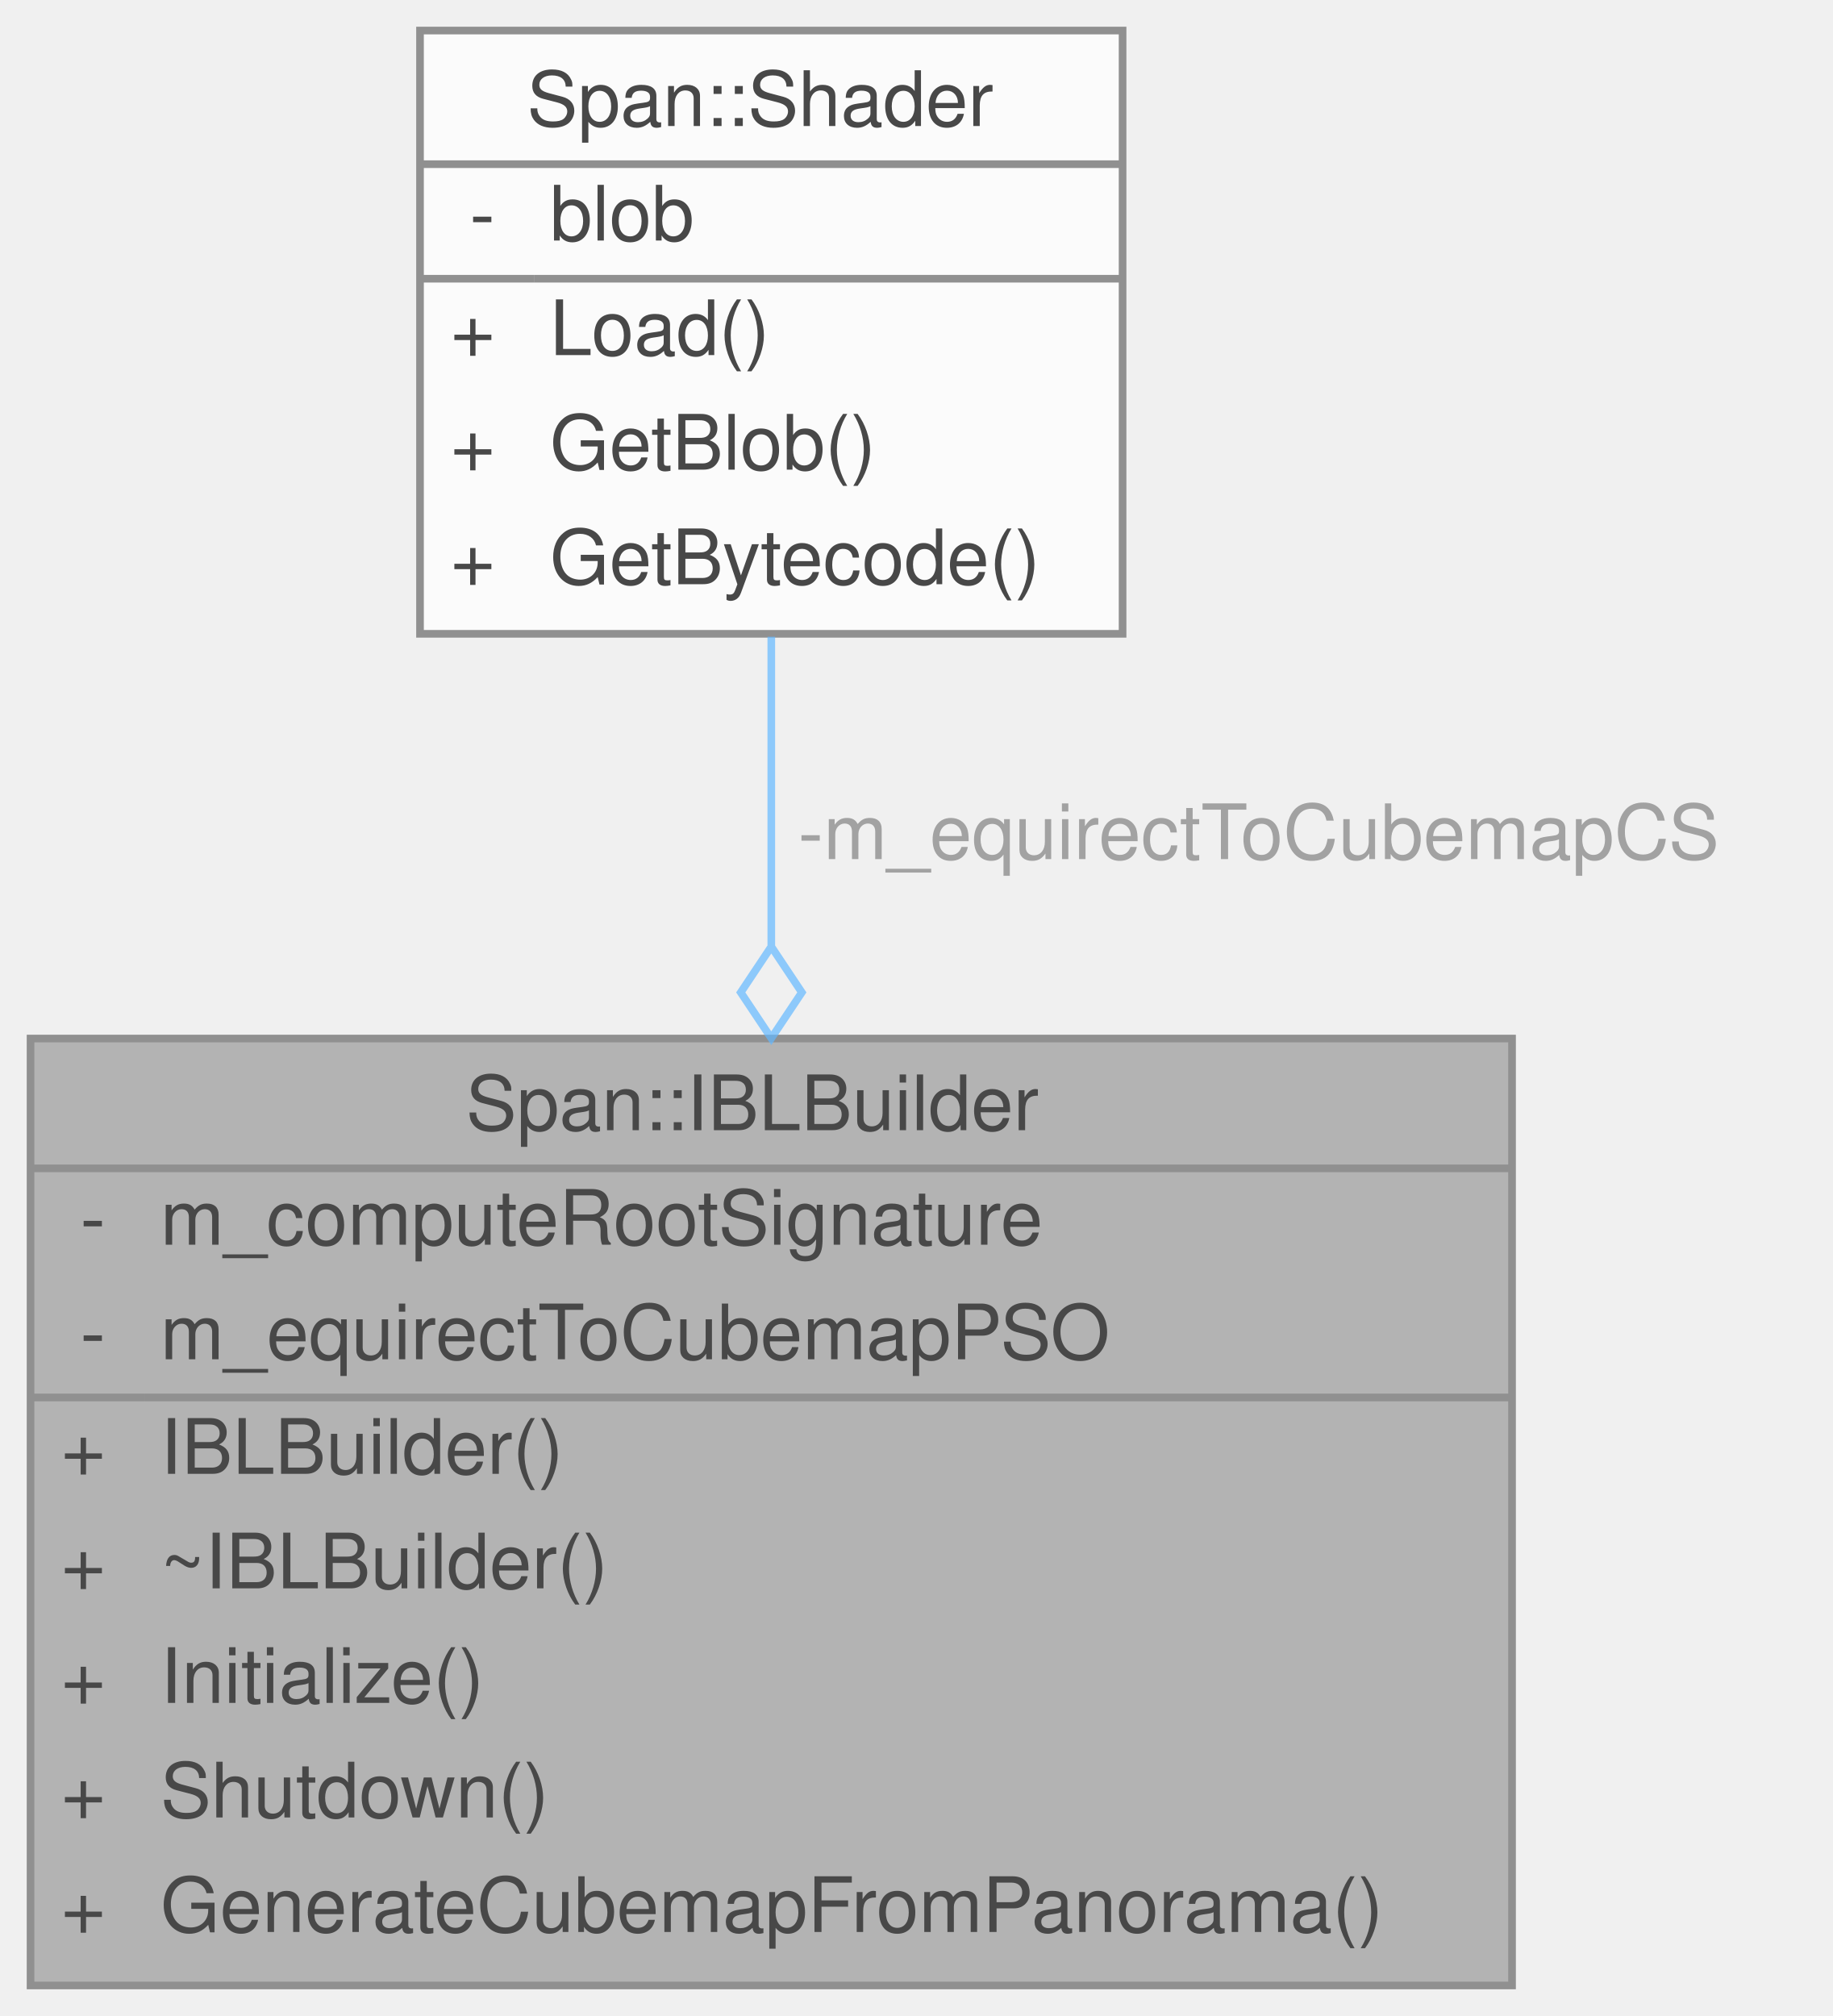
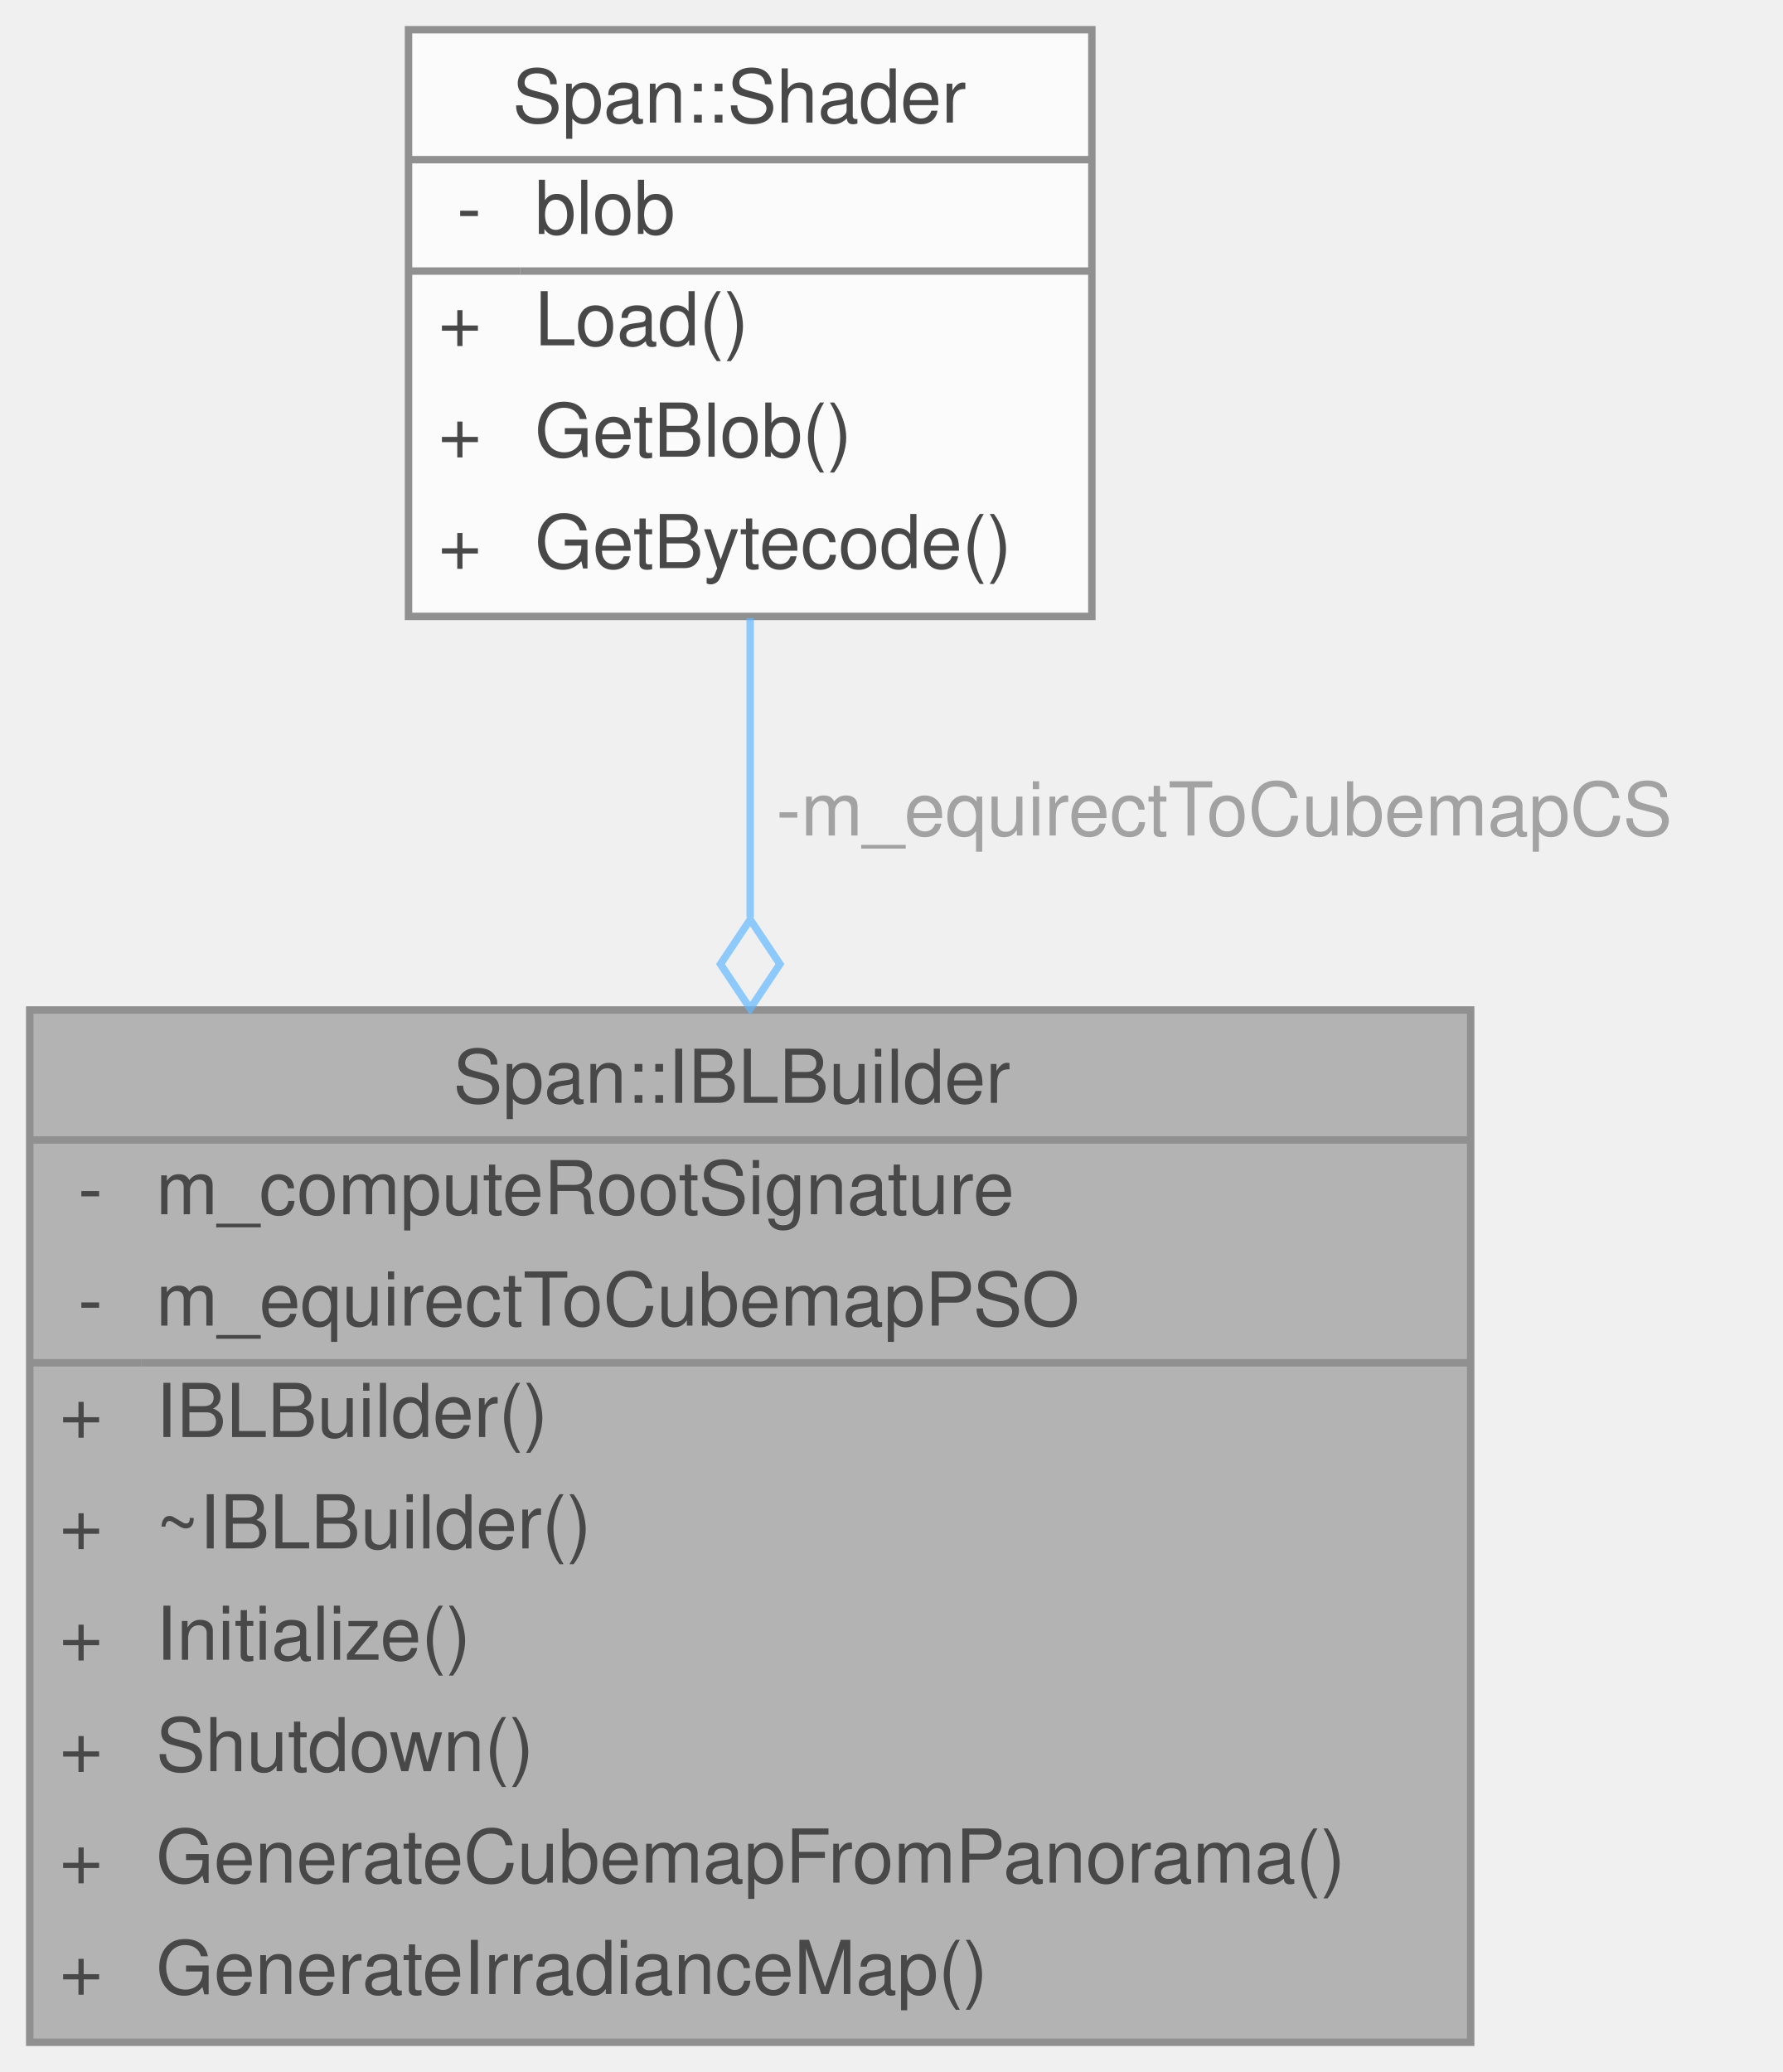
- <svg xmlns="http://www.w3.org/2000/svg" xmlns:xlink="http://www.w3.org/1999/xlink" width="240pt" height="264pt" viewBox="0.00 0.00 240.00 264.00">
+ <svg xmlns="http://www.w3.org/2000/svg" xmlns:xlink="http://www.w3.org/1999/xlink" width="240pt" height="279pt" viewBox="0.00 0.00 240.00 279.00">
  <svg id="main" version="1.1" xml:space="preserve">
    <style type="text/css">
.node, .edge {opacity: 0.7;}
.node.selected, .edge.selected {opacity: 1;}
.edge:hover path { stroke: red; }
.edge:hover polygon { stroke: red; fill: red; }
</style>
    <svg id="graph" class="graph">
-       <g id="graph0" class="graph" transform="scale(1 1) rotate(0) translate(4 260)">
+       <g id="graph0" class="graph" transform="scale(1 1) rotate(0) translate(4 275)">
        <g id="Node000001" class="node">
          <g id="a_Node000001">
            <a xlink:title="🌌 パノラマHDR画像からPBRに必要なIBLテクスチャ群を生成するユーティリティ。">
-               <polygon fill="#999999" stroke="transparent" points="194,-124 0,-124 0,0 194,0 194,-124" />
-               <text text-anchor="start" x="57" y="-112" font-family="Helvetica,sans-Serif" font-size="10.00">Span::IBLBuilder</text>
-               <text text-anchor="start" x="6.5" y="-97" font-family="Helvetica,sans-Serif" font-size="10.00">-</text>
-               <text text-anchor="start" x="17" y="-97" font-family="Helvetica,sans-Serif" font-size="10.00">m_computeRootSignature</text>
-               <text text-anchor="start" x="6.5" y="-82" font-family="Helvetica,sans-Serif" font-size="10.00">-</text>
-               <text text-anchor="start" x="17" y="-82" font-family="Helvetica,sans-Serif" font-size="10.00">m_equirectToCubemapPSO</text>
-               <text text-anchor="start" x="4" y="-67" font-family="Helvetica,sans-Serif" font-size="10.00">+</text>
-               <text text-anchor="start" x="17" y="-67" font-family="Helvetica,sans-Serif" font-size="10.00">IBLBuilder()</text>
-               <text text-anchor="start" x="4" y="-52" font-family="Helvetica,sans-Serif" font-size="10.00">+</text>
-               <text text-anchor="start" x="17" y="-52" font-family="Helvetica,sans-Serif" font-size="10.00">~IBLBuilder()</text>
-               <text text-anchor="start" x="4" y="-37" font-family="Helvetica,sans-Serif" font-size="10.00">+</text>
-               <text text-anchor="start" x="17" y="-37" font-family="Helvetica,sans-Serif" font-size="10.00">Initialize()</text>
-               <text text-anchor="start" x="4" y="-22" font-family="Helvetica,sans-Serif" font-size="10.00">+</text>
-               <text text-anchor="start" x="17" y="-22" font-family="Helvetica,sans-Serif" font-size="10.00">Shutdown()</text>
-               <text text-anchor="start" x="4" y="-7" font-family="Helvetica,sans-Serif" font-size="10.00">+</text>
-               <text text-anchor="start" x="17" y="-7" font-family="Helvetica,sans-Serif" font-size="10.00">GenerateCubemapFromPanorama()</text>
-               <polygon fill="#666666" stroke="#666666" points="0,-107 0,-107 194,-107 194,-107 0,-107" />
-               <polygon fill="#666666" stroke="#666666" points="0,-77 0,-77 15,-77 15,-77 0,-77" />
-               <polygon fill="#666666" stroke="#666666" points="15,-77 15,-77 194,-77 194,-77 15,-77" />
-               <polygon fill="none" stroke="#666666" points="0,0 0,-124 194,-124 194,0 0,0" />
+               <polygon fill="#999999" stroke="transparent" points="194,-139 0,-139 0,0 194,0 194,-139" />
+               <text text-anchor="start" x="57" y="-126.5" font-family="Helvetica,sans-Serif" font-size="10.00">Span::IBLBuilder</text>
+               <text text-anchor="start" x="6.5" y="-111.5" font-family="Helvetica,sans-Serif" font-size="10.00">-</text>
+               <text text-anchor="start" x="17" y="-111.5" font-family="Helvetica,sans-Serif" font-size="10.00">m_computeRootSignature</text>
+               <text text-anchor="start" x="6.5" y="-96.5" font-family="Helvetica,sans-Serif" font-size="10.00">-</text>
+               <text text-anchor="start" x="17" y="-96.5" font-family="Helvetica,sans-Serif" font-size="10.00">m_equirectToCubemapPSO</text>
+               <text text-anchor="start" x="4" y="-81.5" font-family="Helvetica,sans-Serif" font-size="10.00">+</text>
+               <text text-anchor="start" x="17" y="-81.5" font-family="Helvetica,sans-Serif" font-size="10.00">IBLBuilder()</text>
+               <text text-anchor="start" x="4" y="-66.5" font-family="Helvetica,sans-Serif" font-size="10.00">+</text>
+               <text text-anchor="start" x="17" y="-66.5" font-family="Helvetica,sans-Serif" font-size="10.00">~IBLBuilder()</text>
+               <text text-anchor="start" x="4" y="-51.5" font-family="Helvetica,sans-Serif" font-size="10.00">+</text>
+               <text text-anchor="start" x="17" y="-51.5" font-family="Helvetica,sans-Serif" font-size="10.00">Initialize()</text>
+               <text text-anchor="start" x="4" y="-36.5" font-family="Helvetica,sans-Serif" font-size="10.00">+</text>
+               <text text-anchor="start" x="17" y="-36.5" font-family="Helvetica,sans-Serif" font-size="10.00">Shutdown()</text>
+               <text text-anchor="start" x="4" y="-21.5" font-family="Helvetica,sans-Serif" font-size="10.00">+</text>
+               <text text-anchor="start" x="17" y="-21.5" font-family="Helvetica,sans-Serif" font-size="10.00">GenerateCubemapFromPanorama()</text>
+               <text text-anchor="start" x="4" y="-6.5" font-family="Helvetica,sans-Serif" font-size="10.00">+</text>
+               <text text-anchor="start" x="17" y="-6.5" font-family="Helvetica,sans-Serif" font-size="10.00">GenerateIrradianceMap()</text>
+               <polygon fill="#666666" stroke="#666666" points="0,-121.5 0,-121.5 194,-121.5 194,-121.5 0,-121.5" />
+               <polygon fill="#666666" stroke="#666666" points="0,-91.5 0,-91.5 15,-91.5 15,-91.5 0,-91.5" />
+               <polygon fill="#666666" stroke="#666666" points="15,-91.5 15,-91.5 194,-91.5 194,-91.5 15,-91.5" />
+               <polygon fill="none" stroke="#666666" points="0,0 0,-139 194,-139 194,0 0,0" />
            </a>
          </g>
        </g>
        <g id="Node000002" class="node">
          <g id="a_Node000002">
            <a xlink:href="classSpan_1_1Shader.html" target="_top" xlink:title="📜 HLSLシェーダーファイルのコンパイルとバイナリ保持。">
-               <polygon fill="white" stroke="transparent" points="143,-256 51,-256 51,-177 143,-177 143,-256" />
-               <text text-anchor="start" x="65" y="-243.5" font-family="Helvetica,sans-Serif" font-size="10.00">Span::Shader</text>
-               <text text-anchor="start" x="57.5" y="-228.5" font-family="Helvetica,sans-Serif" font-size="10.00">-</text>
-               <text text-anchor="start" x="68" y="-228.5" font-family="Helvetica,sans-Serif" font-size="10.00">blob</text>
+               <polygon fill="white" stroke="transparent" points="143,-271 51,-271 51,-192 143,-192 143,-271" />
+               <text text-anchor="start" x="65" y="-258.5" font-family="Helvetica,sans-Serif" font-size="10.00">Span::Shader</text>
+               <text text-anchor="start" x="57.5" y="-243.5" font-family="Helvetica,sans-Serif" font-size="10.00">-</text>
+               <text text-anchor="start" x="68" y="-243.5" font-family="Helvetica,sans-Serif" font-size="10.00">blob</text>
+               <text text-anchor="start" x="55" y="-228.5" font-family="Helvetica,sans-Serif" font-size="10.00">+</text>
+               <text text-anchor="start" x="68" y="-228.5" font-family="Helvetica,sans-Serif" font-size="10.00">Load()</text>
              <text text-anchor="start" x="55" y="-213.5" font-family="Helvetica,sans-Serif" font-size="10.00">+</text>
-               <text text-anchor="start" x="68" y="-213.5" font-family="Helvetica,sans-Serif" font-size="10.00">Load()</text>
+               <text text-anchor="start" x="68" y="-213.5" font-family="Helvetica,sans-Serif" font-size="10.00">GetBlob()</text>
              <text text-anchor="start" x="55" y="-198.5" font-family="Helvetica,sans-Serif" font-size="10.00">+</text>
-               <text text-anchor="start" x="68" y="-198.5" font-family="Helvetica,sans-Serif" font-size="10.00">GetBlob()</text>
-               <text text-anchor="start" x="55" y="-183.5" font-family="Helvetica,sans-Serif" font-size="10.00">+</text>
-               <text text-anchor="start" x="68" y="-183.5" font-family="Helvetica,sans-Serif" font-size="10.00">GetBytecode()</text>
-               <polygon fill="#666666" stroke="#666666" points="51,-238.5 51,-238.5 143,-238.5 143,-238.5 51,-238.5" />
-               <polygon fill="#666666" stroke="#666666" points="51,-223.5 51,-223.5 66,-223.5 66,-223.5 51,-223.5" />
-               <polygon fill="#666666" stroke="#666666" points="66,-223.5 66,-223.5 143,-223.5 143,-223.5 66,-223.5" />
-               <polygon fill="none" stroke="#666666" points="51,-177 51,-256 143,-256 143,-177 51,-177" />
+               <text text-anchor="start" x="68" y="-198.5" font-family="Helvetica,sans-Serif" font-size="10.00">GetBytecode()</text>
+               <polygon fill="#666666" stroke="#666666" points="51,-253.5 51,-253.5 143,-253.5 143,-253.5 51,-253.5" />
+               <polygon fill="#666666" stroke="#666666" points="51,-238.5 51,-238.5 66,-238.5 66,-238.5 51,-238.5" />
+               <polygon fill="#666666" stroke="#666666" points="66,-238.5 66,-238.5 143,-238.5 143,-238.5 66,-238.5" />
+               <polygon fill="none" stroke="#666666" points="51,-192 51,-271 143,-271 143,-192 51,-192" />
            </a>
          </g>
        </g>
        <g id="edge1_Node000001_Node000002" class="edge">
          <g id="a_edge1_Node000001_Node000002">
            <a xlink:title=" ">
-               <path fill="none" stroke="#63b8ff" d="M97,-176.62C97,-164.27 97,-150.18 97,-136.22" />
-               <polygon fill="none" stroke="#63b8ff" points="97,-136.04 93,-130.04 97,-124.04 101,-130.04 97,-136.04" />
+               <path fill="none" stroke="#63b8ff" d="M97,-191.77C97,-179.54 97,-165.53 97,-151.49" />
+               <polygon fill="none" stroke="#63b8ff" points="97,-151.18 93,-145.18 97,-139.18 101,-145.18 97,-151.18" />
            </a>
          </g>
-           <text text-anchor="start" x="100.5" y="-147.5" font-family="Helvetica,sans-Serif" font-size="10.00" fill="grey">-m_equirectToCubemapCS</text>
+           <text text-anchor="start" x="100.5" y="-162.5" font-family="Helvetica,sans-Serif" font-size="10.00" fill="grey">-m_equirectToCubemapCS</text>
        </g>
      </g>
    </svg>
  </svg>
  <style type="text/css">

[data-mouse-over-selected='false'] { opacity: 0.7; }
[data-mouse-over-selected='true']  { opacity: 1.0; }

</style>
</svg>
